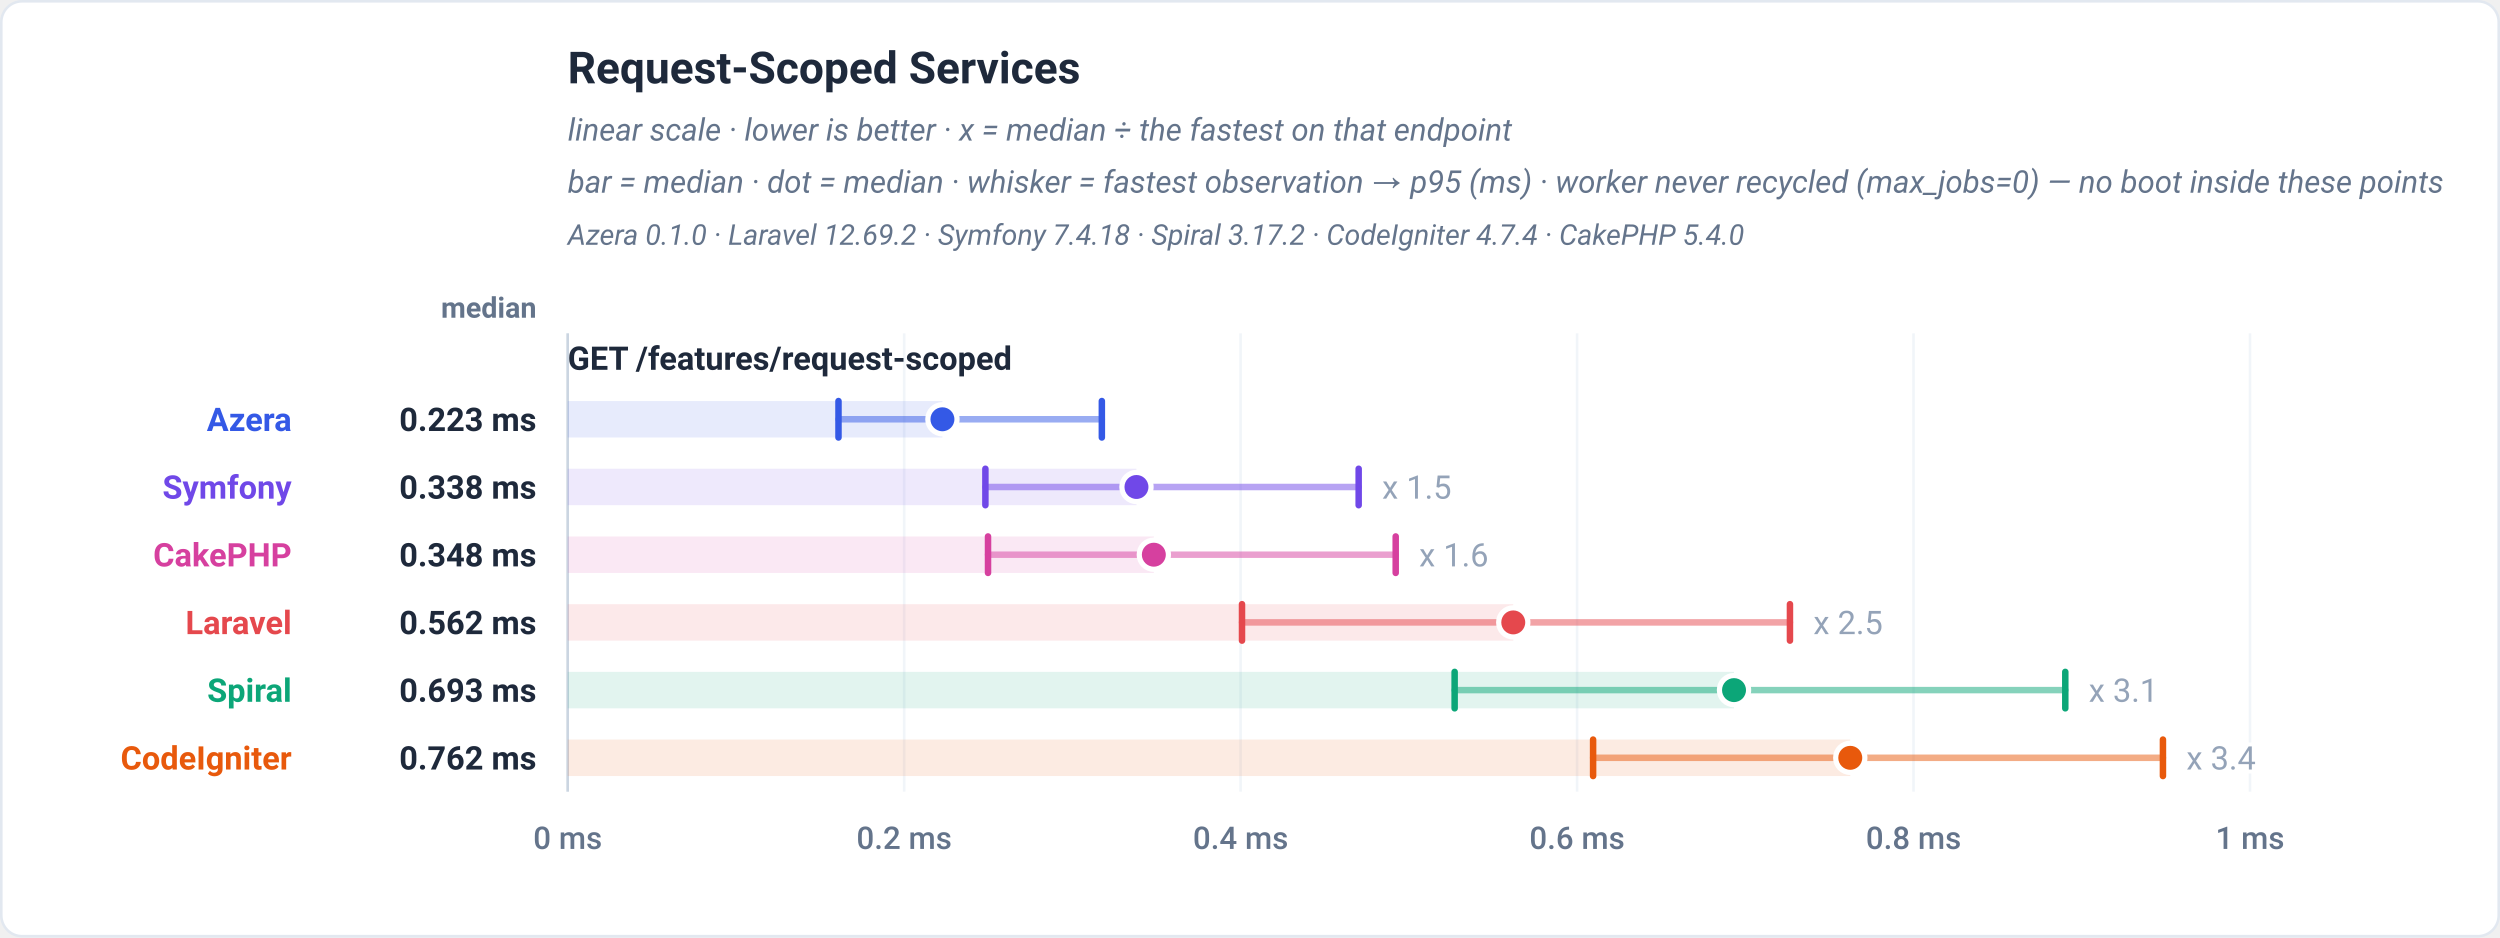
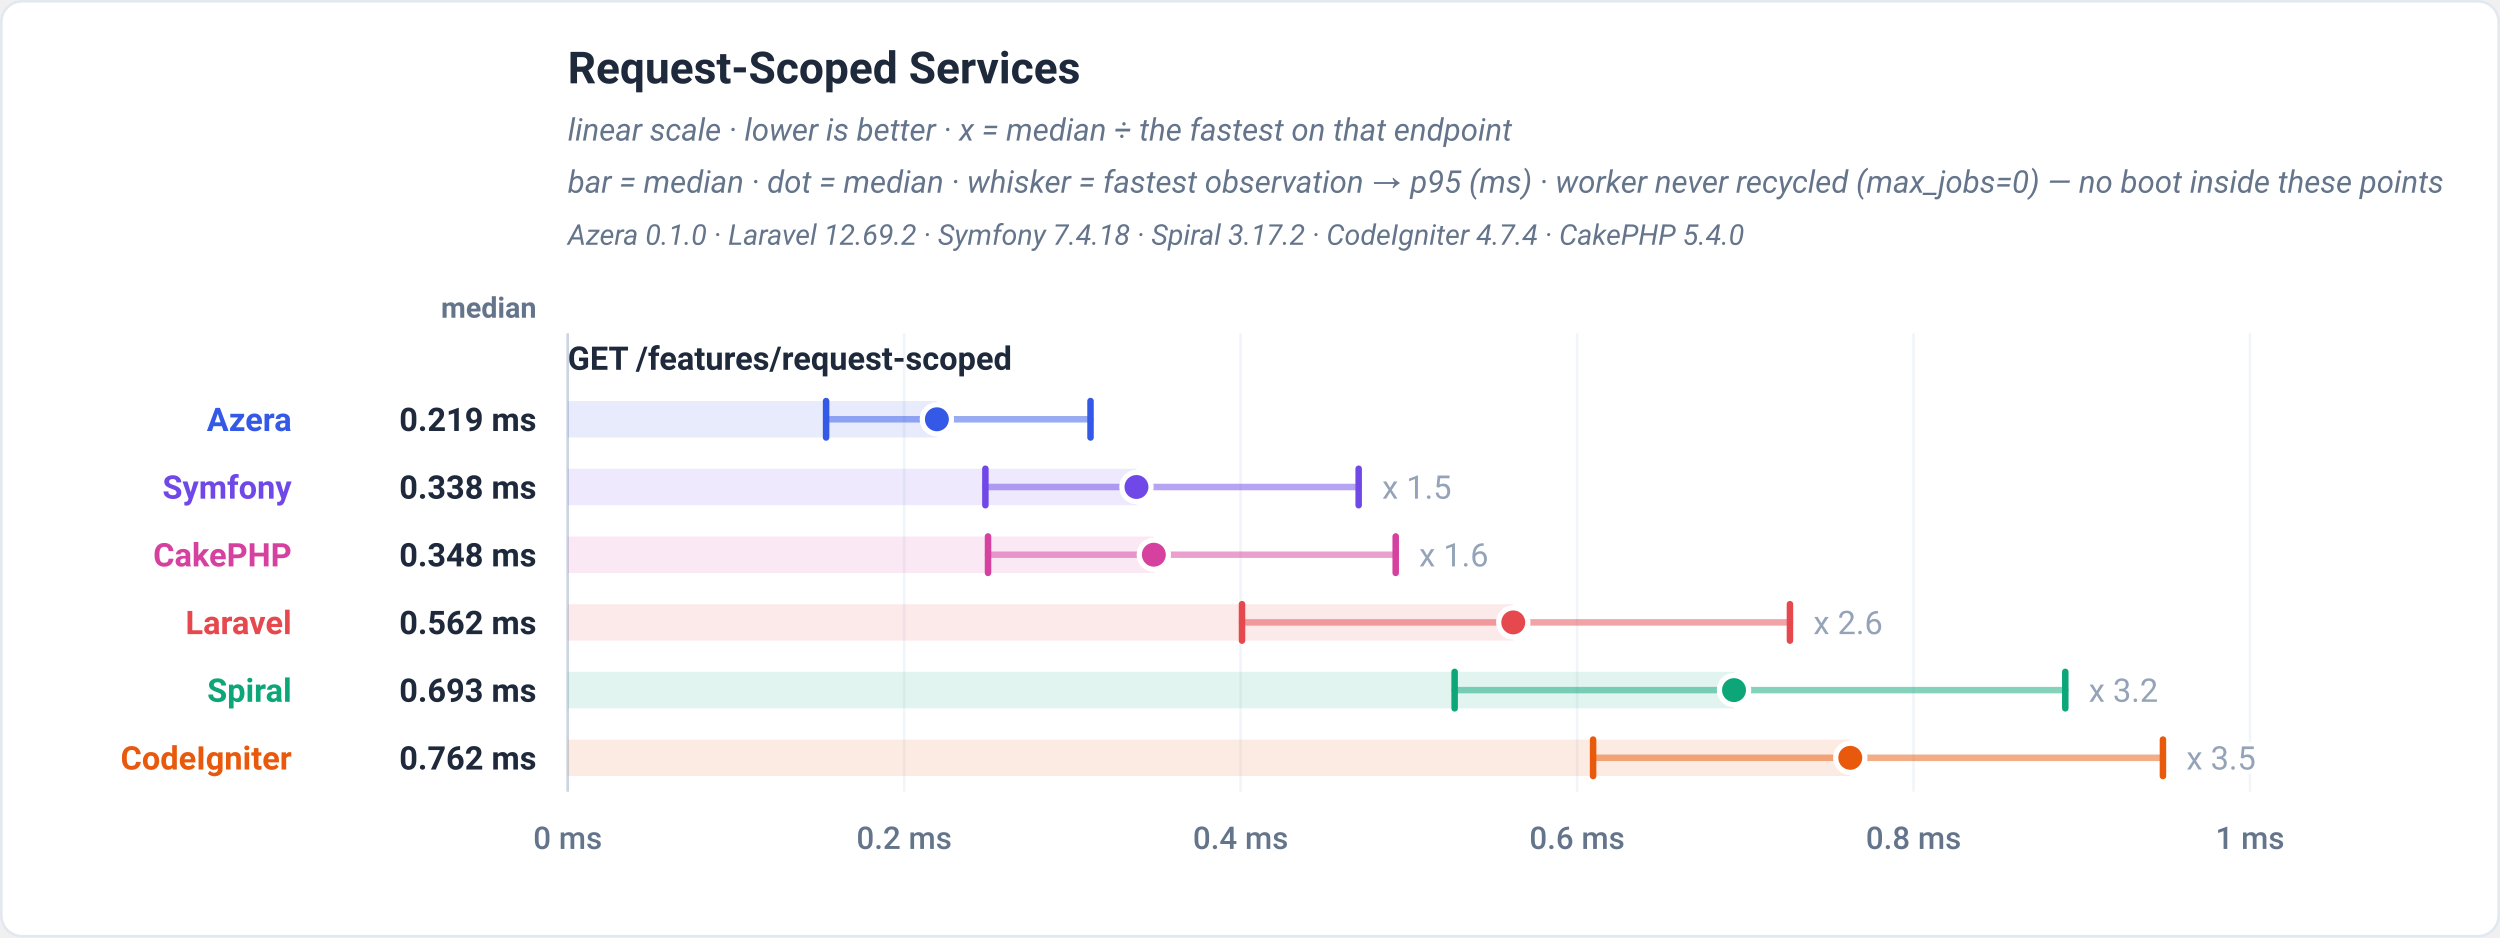
<svg xmlns="http://www.w3.org/2000/svg" viewBox="0 0 960 360" width="960" height="360" role="img" font-family="-apple-system,BlinkMacSystemFont,'Segoe UI',Roboto,Helvetica,Arial,sans-serif">
  <rect x="0.5" y="0.5" width="959" height="359" rx="8" fill="#ffffff" stroke="#e2e8f0" />
  <text x="218" y="32" font-family="-apple-system,BlinkMacSystemFont,'Segoe UI',Roboto,Helvetica,Arial,sans-serif" font-size="17" font-weight="700" fill="#1e293b" text-anchor="start">Request-Scoped Services</text>
  <text x="218" y="54" font-family="-apple-system,BlinkMacSystemFont,'Segoe UI',Roboto,Helvetica,Arial,sans-serif" font-size="12" font-weight="400" fill="#64748b" text-anchor="start" font-style="italic">linear scale · lower is better · x = median ÷ the fastest on that endpoint</text>
  <text x="218" y="74" font-family="-apple-system,BlinkMacSystemFont,'Segoe UI',Roboto,Helvetica,Arial,sans-serif" font-size="12" font-weight="400" fill="#64748b" text-anchor="start" font-style="italic">bar = median · dot = median · whisker = fastest observation → p95 (ms) · worker never recycled (max_jobs=0) — no boot inside these points</text>
  <text x="218" y="94" font-family="-apple-system,BlinkMacSystemFont,'Segoe UI',Roboto,Helvetica,Arial,sans-serif" font-size="11" font-weight="400" fill="#64748b" text-anchor="start" font-style="italic">Azera 0.1.0 · Laravel 12.69.2 · Symfony 7.4.18 · Spiral 3.17.2 · CodeIgniter 4.7.4 · CakePHP 5.4.0</text>
  <text x="206" y="122" font-family="-apple-system,BlinkMacSystemFont,'Segoe UI',Roboto,Helvetica,Arial,sans-serif" font-size="11" font-weight="600" fill="#64748b" text-anchor="end">median</text>
  <line x1="218" y1="128" x2="218" y2="304" stroke="#f1f5f9" stroke-width="1" />
  <text x="218" y="326" font-family="-apple-system,BlinkMacSystemFont,'Segoe UI',Roboto,Helvetica,Arial,sans-serif" font-size="12" font-weight="500" fill="#64748b" text-anchor="middle">0 ms</text>
  <line x1="347.2" y1="128" x2="347.2" y2="304" stroke="#f1f5f9" stroke-width="1" />
  <text x="347.2" y="326" font-family="-apple-system,BlinkMacSystemFont,'Segoe UI',Roboto,Helvetica,Arial,sans-serif" font-size="12" font-weight="500" fill="#64748b" text-anchor="middle">0.2 ms</text>
  <line x1="476.4" y1="128" x2="476.4" y2="304" stroke="#f1f5f9" stroke-width="1" />
  <text x="476.4" y="326" font-family="-apple-system,BlinkMacSystemFont,'Segoe UI',Roboto,Helvetica,Arial,sans-serif" font-size="12" font-weight="500" fill="#64748b" text-anchor="middle">0.4 ms</text>
  <line x1="605.6" y1="128" x2="605.6" y2="304" stroke="#f1f5f9" stroke-width="1" />
  <text x="605.6" y="326" font-family="-apple-system,BlinkMacSystemFont,'Segoe UI',Roboto,Helvetica,Arial,sans-serif" font-size="12" font-weight="500" fill="#64748b" text-anchor="middle">0.6 ms</text>
  <line x1="734.8" y1="128" x2="734.8" y2="304" stroke="#f1f5f9" stroke-width="1" />
  <text x="734.8" y="326" font-family="-apple-system,BlinkMacSystemFont,'Segoe UI',Roboto,Helvetica,Arial,sans-serif" font-size="12" font-weight="500" fill="#64748b" text-anchor="middle">0.8 ms</text>
  <line x1="864" y1="128" x2="864" y2="304" stroke="#f1f5f9" stroke-width="1" />
  <text x="864" y="326" font-family="-apple-system,BlinkMacSystemFont,'Segoe UI',Roboto,Helvetica,Arial,sans-serif" font-size="12" font-weight="500" fill="#64748b" text-anchor="middle">1 ms</text>
  <line x1="218" y1="128" x2="218" y2="304" stroke="#cbd5e1" stroke-width="1" />
  <text x="218" y="142" font-family="-apple-system,BlinkMacSystemFont,'Segoe UI',Roboto,Helvetica,Arial,sans-serif" font-size="12.5" font-weight="700" fill="#1e293b" text-anchor="start">GET /features/request-scoped</text>
-   <rect x="218" y="154" width="143.89" height="14" fill="#3459e6" fill-opacity="0.12" />
-   <line x1="321.98" y1="161" x2="423.11" y2="161" stroke="#3459e6" stroke-width="2.5" stroke-linecap="round" opacity="0.5" />
-   <line x1="321.98" y1="154" x2="321.98" y2="168" stroke="#3459e6" stroke-width="2.5" stroke-linecap="round" />
-   <line x1="423.11" y1="154" x2="423.11" y2="168" stroke="#3459e6" stroke-width="2.5" stroke-linecap="round" />
-   <circle cx="361.89" cy="161" r="5.6" fill="#3459e6" stroke="#ffffff" stroke-width="2" />
+   <rect x="218" y="154" width="141.76" height="14" fill="#3459e6" fill-opacity="0.12" />
+   <line x1="317.22" y1="161" x2="418.76" y2="161" stroke="#3459e6" stroke-width="2.5" stroke-linecap="round" opacity="0.5" />
+   <line x1="317.22" y1="154" x2="317.22" y2="168" stroke="#3459e6" stroke-width="2.5" stroke-linecap="round" />
+   <line x1="418.76" y1="154" x2="418.76" y2="168" stroke="#3459e6" stroke-width="2.5" stroke-linecap="round" />
+   <circle cx="359.76" cy="161" r="5.6" fill="#3459e6" stroke="#ffffff" stroke-width="2" />
  <text x="112" y="165.5" font-family="-apple-system,BlinkMacSystemFont,'Segoe UI',Roboto,Helvetica,Arial,sans-serif" font-size="12.5" font-weight="700" fill="#3459e6" text-anchor="end">Azera</text>
-   <text x="206" y="165.5" font-family="-apple-system,BlinkMacSystemFont,'Segoe UI',Roboto,Helvetica,Arial,sans-serif" font-size="12.5" font-weight="700" fill="#1e293b" text-anchor="end">0.223 ms</text>
+   <text x="206" y="165.5" font-family="-apple-system,BlinkMacSystemFont,'Segoe UI',Roboto,Helvetica,Arial,sans-serif" font-size="12.5" font-weight="700" fill="#1e293b" text-anchor="end">0.219 ms</text>
  <rect x="218" y="180" width="218.4" height="14" fill="#7048e8" fill-opacity="0.12" />
  <line x1="378.39" y1="187" x2="521.73" y2="187" stroke="#7048e8" stroke-width="2.5" stroke-linecap="round" opacity="0.5" />
  <line x1="378.39" y1="180" x2="378.39" y2="194" stroke="#7048e8" stroke-width="2.5" stroke-linecap="round" />
  <line x1="521.73" y1="180" x2="521.73" y2="194" stroke="#7048e8" stroke-width="2.5" stroke-linecap="round" />
  <circle cx="436.4" cy="187" r="5.6" fill="#7048e8" stroke="#ffffff" stroke-width="2" />
  <text x="530.73" y="191.5" font-family="-apple-system,BlinkMacSystemFont,'Segoe UI',Roboto,Helvetica,Arial,sans-serif" font-size="12.5" font-weight="400" fill="#94a3b8" text-anchor="start" stroke="#ffffff" stroke-width="3" paint-order="stroke" stroke-linejoin="round">x 1.5</text>
  <text x="112" y="191.5" font-family="-apple-system,BlinkMacSystemFont,'Segoe UI',Roboto,Helvetica,Arial,sans-serif" font-size="12.5" font-weight="700" fill="#7048e8" text-anchor="end">Symfony</text>
  <text x="206" y="191.5" font-family="-apple-system,BlinkMacSystemFont,'Segoe UI',Roboto,Helvetica,Arial,sans-serif" font-size="12.5" font-weight="700" fill="#1e293b" text-anchor="end">0.338 ms</text>
  <rect x="218" y="206" width="225.07" height="14" fill="#d6409f" fill-opacity="0.12" />
  <line x1="379.4" y1="213" x2="535.95" y2="213" stroke="#d6409f" stroke-width="2.5" stroke-linecap="round" opacity="0.5" />
  <line x1="379.4" y1="206" x2="379.4" y2="220" stroke="#d6409f" stroke-width="2.5" stroke-linecap="round" />
  <line x1="535.95" y1="206" x2="535.95" y2="220" stroke="#d6409f" stroke-width="2.5" stroke-linecap="round" />
  <circle cx="443.07" cy="213" r="5.6" fill="#d6409f" stroke="#ffffff" stroke-width="2" />
  <text x="544.95" y="217.5" font-family="-apple-system,BlinkMacSystemFont,'Segoe UI',Roboto,Helvetica,Arial,sans-serif" font-size="12.5" font-weight="400" fill="#94a3b8" text-anchor="start" stroke="#ffffff" stroke-width="3" paint-order="stroke" stroke-linejoin="round">x 1.6</text>
  <text x="112" y="217.5" font-family="-apple-system,BlinkMacSystemFont,'Segoe UI',Roboto,Helvetica,Arial,sans-serif" font-size="12.5" font-weight="700" fill="#d6409f" text-anchor="end">CakePHP</text>
  <text x="206" y="217.5" font-family="-apple-system,BlinkMacSystemFont,'Segoe UI',Roboto,Helvetica,Arial,sans-serif" font-size="12.5" font-weight="700" fill="#1e293b" text-anchor="end">0.348 ms</text>
  <rect x="218" y="232" width="363.09" height="14" fill="#e5484d" fill-opacity="0.12" />
  <line x1="476.93" y1="239" x2="687.34" y2="239" stroke="#e5484d" stroke-width="2.5" stroke-linecap="round" opacity="0.5" />
  <line x1="476.93" y1="232" x2="476.93" y2="246" stroke="#e5484d" stroke-width="2.5" stroke-linecap="round" />
  <line x1="687.34" y1="232" x2="687.34" y2="246" stroke="#e5484d" stroke-width="2.5" stroke-linecap="round" />
  <circle cx="581.09" cy="239" r="5.6" fill="#e5484d" stroke="#ffffff" stroke-width="2" />
-   <text x="696.34" y="243.5" font-family="-apple-system,BlinkMacSystemFont,'Segoe UI',Roboto,Helvetica,Arial,sans-serif" font-size="12.5" font-weight="400" fill="#94a3b8" text-anchor="start" stroke="#ffffff" stroke-width="3" paint-order="stroke" stroke-linejoin="round">x 2.5</text>
+   <text x="696.34" y="243.5" font-family="-apple-system,BlinkMacSystemFont,'Segoe UI',Roboto,Helvetica,Arial,sans-serif" font-size="12.5" font-weight="400" fill="#94a3b8" text-anchor="start" stroke="#ffffff" stroke-width="3" paint-order="stroke" stroke-linejoin="round">x 2.6</text>
  <text x="112" y="243.5" font-family="-apple-system,BlinkMacSystemFont,'Segoe UI',Roboto,Helvetica,Arial,sans-serif" font-size="12.5" font-weight="700" fill="#e5484d" text-anchor="end">Laravel</text>
  <text x="206" y="243.5" font-family="-apple-system,BlinkMacSystemFont,'Segoe UI',Roboto,Helvetica,Arial,sans-serif" font-size="12.5" font-weight="700" fill="#1e293b" text-anchor="end">0.562 ms</text>
  <rect x="218" y="258" width="447.86" height="14" fill="#0ca678" fill-opacity="0.12" />
  <line x1="558.58" y1="265" x2="793.07" y2="265" stroke="#0ca678" stroke-width="2.5" stroke-linecap="round" opacity="0.5" />
  <line x1="558.58" y1="258" x2="558.58" y2="272" stroke="#0ca678" stroke-width="2.5" stroke-linecap="round" />
  <line x1="793.07" y1="258" x2="793.07" y2="272" stroke="#0ca678" stroke-width="2.5" stroke-linecap="round" />
  <circle cx="665.86" cy="265" r="5.6" fill="#0ca678" stroke="#ffffff" stroke-width="2" />
-   <text x="802.07" y="269.5" font-family="-apple-system,BlinkMacSystemFont,'Segoe UI',Roboto,Helvetica,Arial,sans-serif" font-size="12.5" font-weight="400" fill="#94a3b8" text-anchor="start" stroke="#ffffff" stroke-width="3" paint-order="stroke" stroke-linejoin="round">x 3.1</text>
+   <text x="802.07" y="269.5" font-family="-apple-system,BlinkMacSystemFont,'Segoe UI',Roboto,Helvetica,Arial,sans-serif" font-size="12.5" font-weight="400" fill="#94a3b8" text-anchor="start" stroke="#ffffff" stroke-width="3" paint-order="stroke" stroke-linejoin="round">x 3.2</text>
  <text x="112" y="269.5" font-family="-apple-system,BlinkMacSystemFont,'Segoe UI',Roboto,Helvetica,Arial,sans-serif" font-size="12.5" font-weight="700" fill="#0ca678" text-anchor="end">Spiral</text>
  <text x="206" y="269.5" font-family="-apple-system,BlinkMacSystemFont,'Segoe UI',Roboto,Helvetica,Arial,sans-serif" font-size="12.5" font-weight="700" fill="#1e293b" text-anchor="end">0.693 ms</text>
  <rect x="218" y="284" width="492.5" height="14" fill="#e8590c" fill-opacity="0.12" />
  <line x1="611.75" y1="291" x2="830.57" y2="291" stroke="#e8590c" stroke-width="2.5" stroke-linecap="round" opacity="0.5" />
  <line x1="611.75" y1="284" x2="611.75" y2="298" stroke="#e8590c" stroke-width="2.5" stroke-linecap="round" />
  <line x1="830.57" y1="284" x2="830.57" y2="298" stroke="#e8590c" stroke-width="2.5" stroke-linecap="round" />
  <circle cx="710.5" cy="291" r="5.6" fill="#e8590c" stroke="#ffffff" stroke-width="2" />
-   <text x="839.57" y="295.5" font-family="-apple-system,BlinkMacSystemFont,'Segoe UI',Roboto,Helvetica,Arial,sans-serif" font-size="12.5" font-weight="400" fill="#94a3b8" text-anchor="start" stroke="#ffffff" stroke-width="3" paint-order="stroke" stroke-linejoin="round">x 3.4</text>
+   <text x="839.57" y="295.5" font-family="-apple-system,BlinkMacSystemFont,'Segoe UI',Roboto,Helvetica,Arial,sans-serif" font-size="12.5" font-weight="400" fill="#94a3b8" text-anchor="start" stroke="#ffffff" stroke-width="3" paint-order="stroke" stroke-linejoin="round">x 3.5</text>
  <text x="112" y="295.5" font-family="-apple-system,BlinkMacSystemFont,'Segoe UI',Roboto,Helvetica,Arial,sans-serif" font-size="12.5" font-weight="700" fill="#e8590c" text-anchor="end">CodeIgniter</text>
  <text x="206" y="295.5" font-family="-apple-system,BlinkMacSystemFont,'Segoe UI',Roboto,Helvetica,Arial,sans-serif" font-size="12.5" font-weight="700" fill="#1e293b" text-anchor="end">0.762 ms</text>
</svg>
